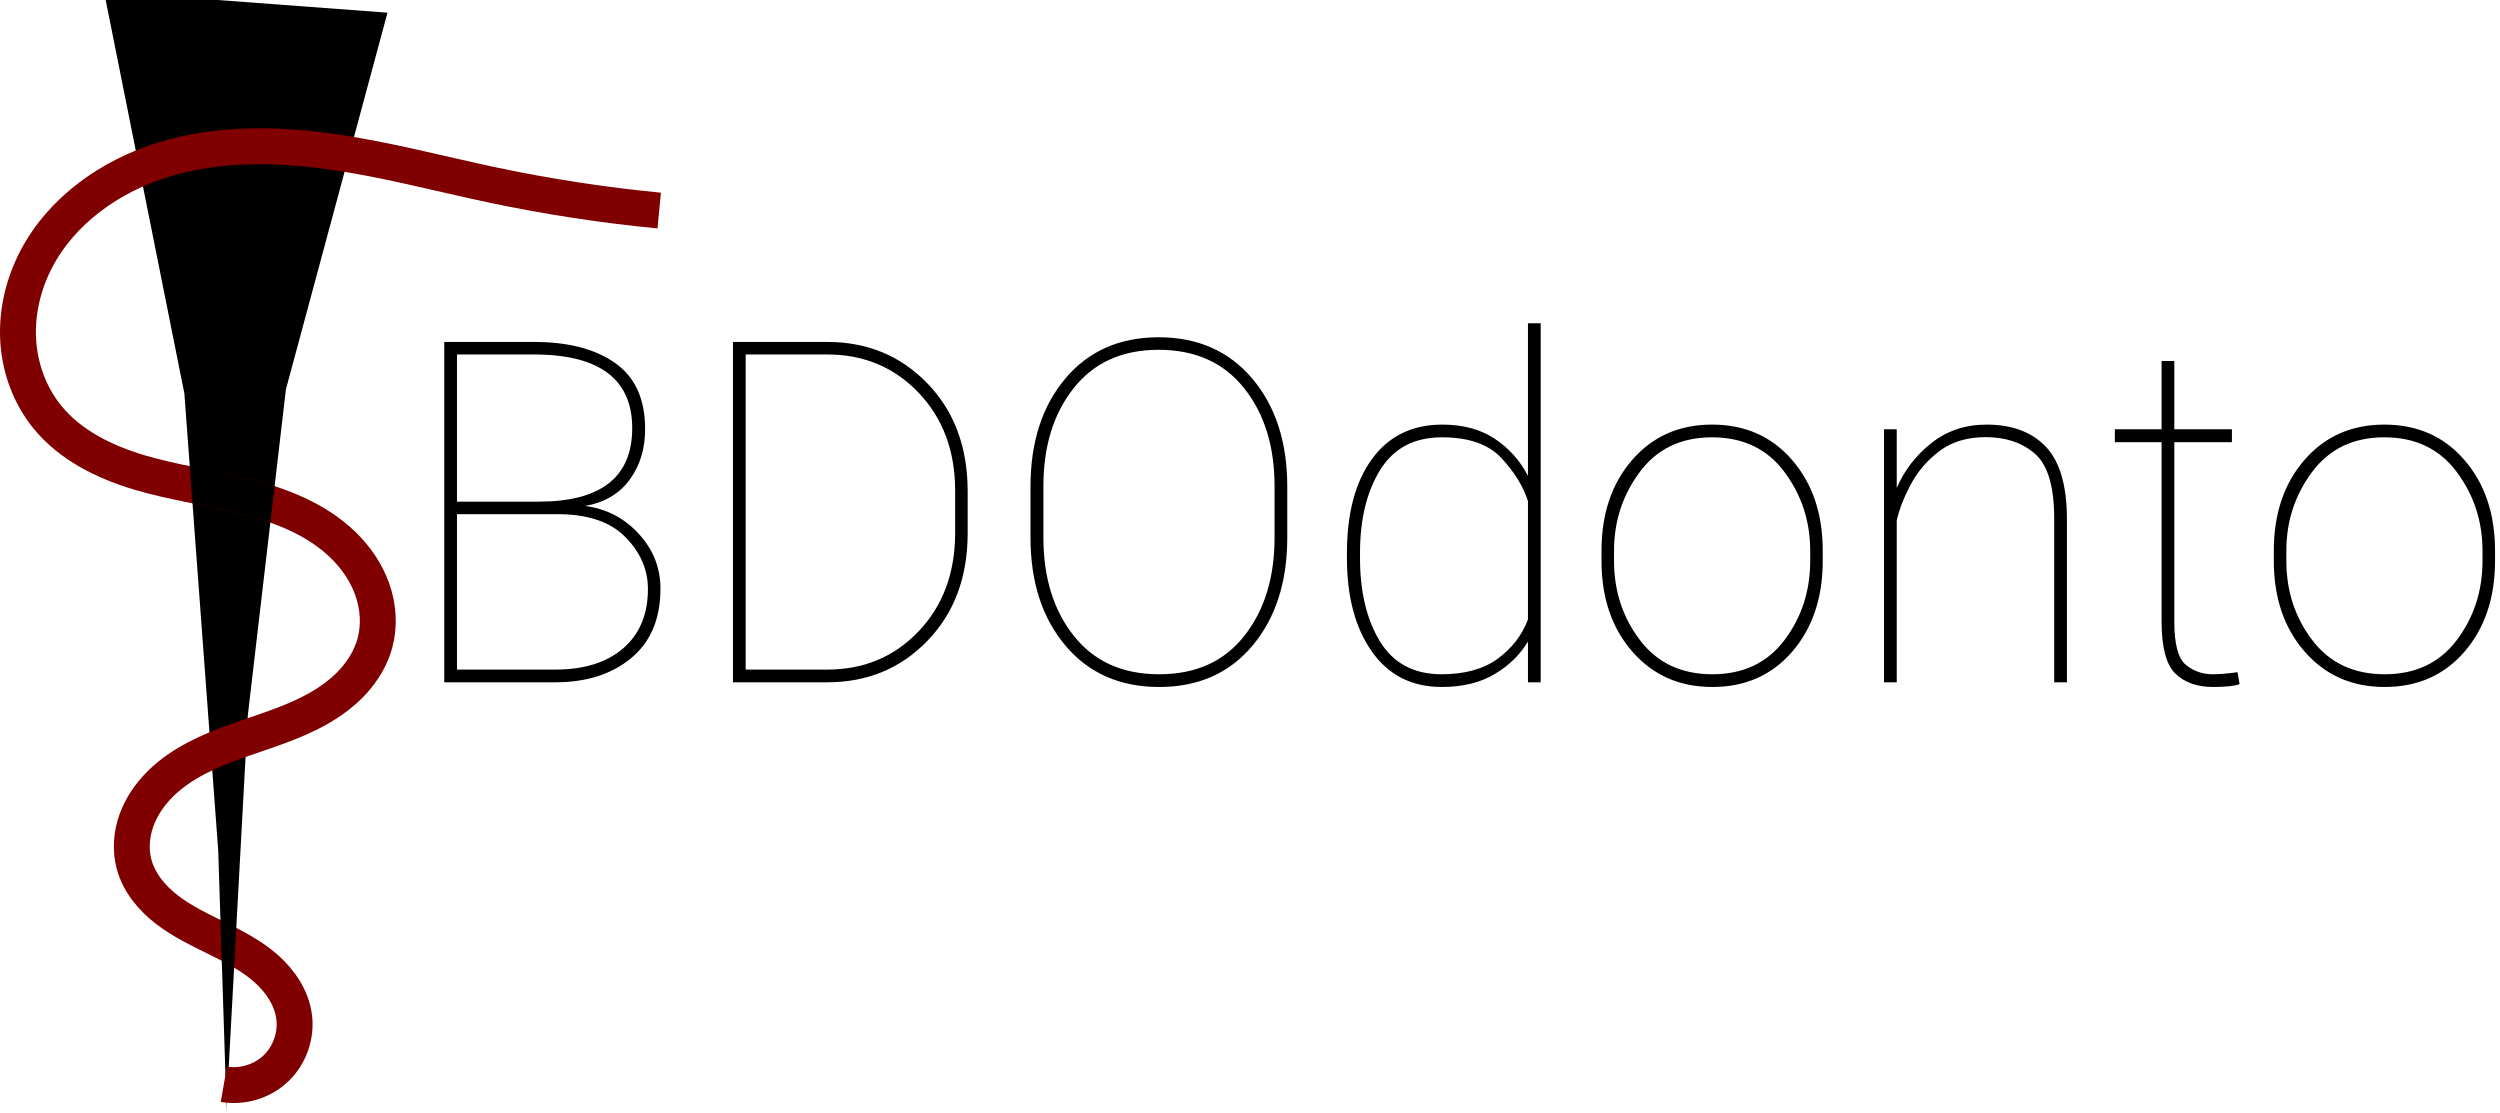
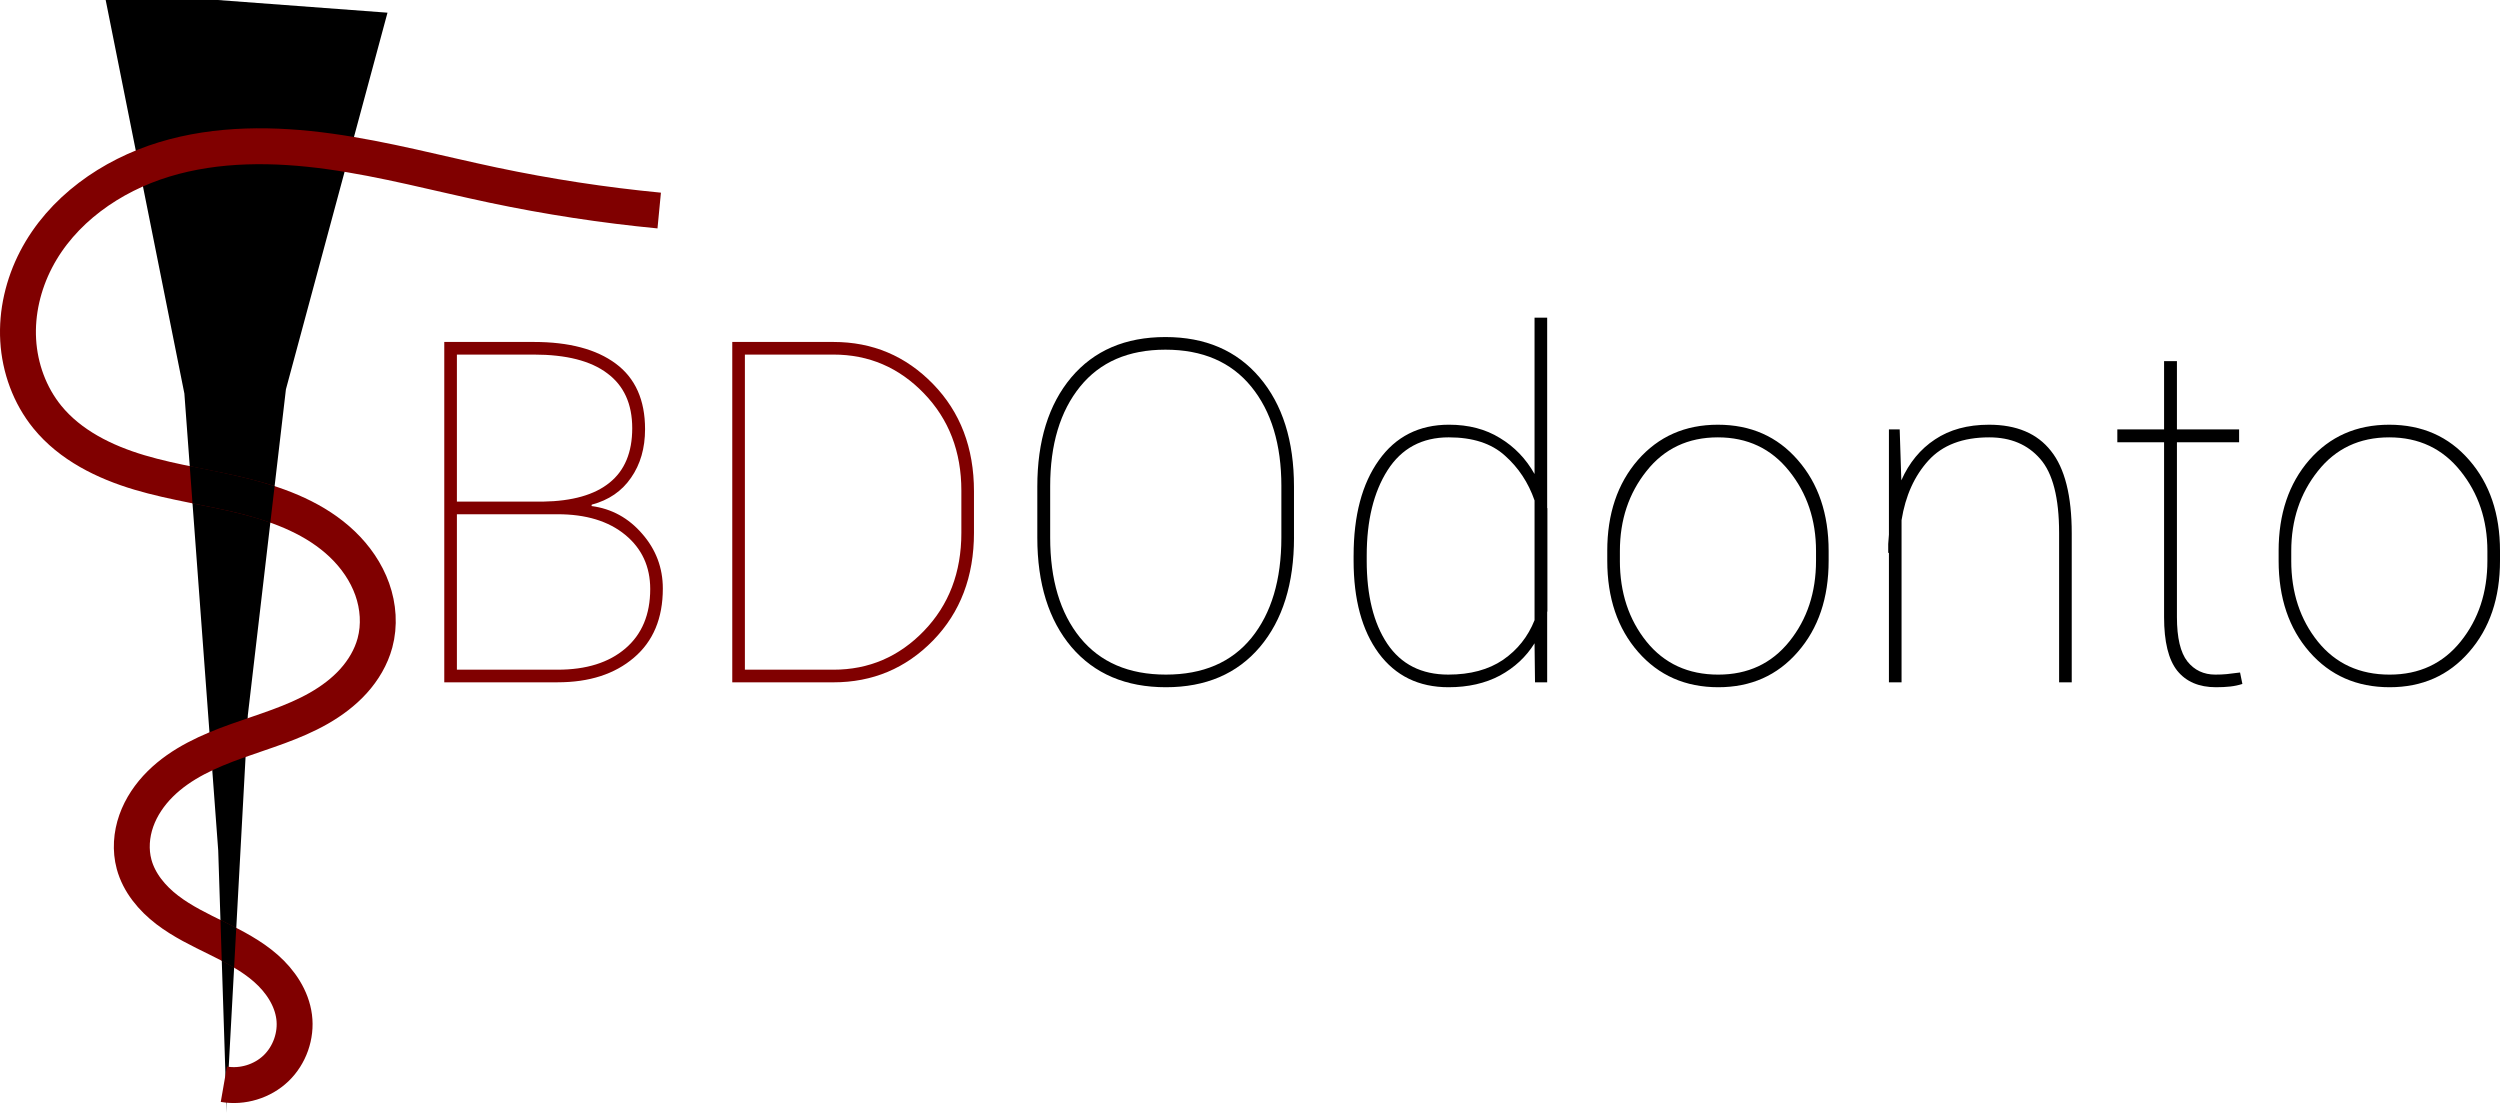
<svg xmlns="http://www.w3.org/2000/svg" width="58.95mm" height="26.242mm" viewBox="0 0 208.876 92.983" id="svg2" version="1.1">
  <defs id="defs4" />
  <g id="layer1" transform="translate(-480.4402,-563.7784)">
    <path style="font-style:normal;font-variant:normal;font-weight:normal;font-stretch:normal;font-size:80px;line-height:125%;font-family:Dyuthi;-inkscape-font-specification:Dyuthi;letter-spacing:0px;word-spacing:0px;display:inline;fill:#000000;fill-opacity:1;fill-rule:evenodd;stroke:none;stroke-width:1px;stroke-linecap:butt;stroke-linejoin:miter;stroke-opacity:1" d="m 489.127,563.07 6.717,33.588 2.828,38.184 0.707,21.92 0,-0.707 1.768,-32.527 3.182,-27.223 8.486,-31.467 -23.688,-1.768 z" id="path4157-7-1" />
    <path style="font-style:normal;font-variant:normal;font-weight:normal;font-stretch:normal;font-size:80px;line-height:125%;font-family:Dyuthi;-inkscape-font-specification:Dyuthi;letter-spacing:0px;word-spacing:0px;display:inline;fill:none;fill-opacity:1;fill-rule:evenodd;stroke:#800000;stroke-width:3;stroke-linecap:butt;stroke-linejoin:round;stroke-miterlimit:4;stroke-dasharray:none;stroke-dashoffset:0;stroke-opacity:1" d="m 499.142,654.367 c 1.552,0.27 3.22,-0.239 4.358,-1.329 1.138,-1.09 1.718,-2.734 1.517,-4.296 -0.205,-1.587 -1.162,-3.001 -2.363,-4.058 -1.201,-1.057 -2.641,-1.8 -4.075,-2.508 -1.435,-0.708 -2.893,-1.399 -4.163,-2.372 -1.27,-0.973 -2.356,-2.268 -2.773,-3.812 -0.321,-1.19 -0.226,-2.474 0.184,-3.636 0.41,-1.162 1.125,-2.204 1.998,-3.073 1.748,-1.737 4.073,-2.76 6.394,-3.59 2.321,-0.83 4.715,-1.516 6.856,-2.737 1.07,-0.611 2.072,-1.356 2.898,-2.27 0.826,-0.914 1.474,-2.003 1.795,-3.193 0.396,-1.466 0.282,-3.05 -0.227,-4.481 -0.509,-1.431 -1.4,-2.711 -2.498,-3.761 -2.195,-2.099 -5.133,-3.246 -8.078,-3.991 -2.945,-0.746 -5.974,-1.143 -8.885,-2.01 -2.911,-0.868 -5.771,-2.275 -7.688,-4.631 -1.467,-1.804 -2.3,-4.096 -2.433,-6.418 -0.133,-2.322 0.422,-4.666 1.491,-6.731 2.139,-4.13 6.252,-7.014 10.702,-8.37 4.449,-1.356 9.22,-1.311 13.827,-0.672 4.607,0.639 9.112,1.855 13.663,2.816 4.58,0.967 9.215,1.677 13.875,2.125 l 0,0" id="path5615-5-4" />
    <path style="color:#000000;font-style:normal;font-variant:normal;font-weight:normal;font-stretch:normal;font-size:80px;line-height:125%;font-family:Dyuthi;-inkscape-font-specification:Dyuthi;text-indent:0;text-align:start;text-decoration:none;text-decoration-line:none;text-decoration-style:solid;text-decoration-color:#000000;letter-spacing:0px;word-spacing:0px;text-transform:none;direction:ltr;block-progression:tb;writing-mode:lr-tb;baseline-shift:baseline;text-anchor:start;white-space:normal;clip-rule:nonzero;display:inline;overflow:visible;visibility:visible;opacity:1;isolation:auto;mix-blend-mode:normal;color-interpolation:sRGB;color-interpolation-filters:linearRGB;solid-color:#000000;solid-opacity:1;fill:#000000;fill-opacity:1;fill-rule:evenodd;stroke:none;stroke-width:3;stroke-linecap:butt;stroke-linejoin:round;stroke-miterlimit:4;stroke-dasharray:none;stroke-dashoffset:0;stroke-opacity:1;color-rendering:auto;image-rendering:auto;shape-rendering:auto;text-rendering:auto;enable-background:accumulate" d="m 496.293,602.715 0.231,3.121 c 1.391,0.279 2.758,0.544 4.074,0.877 0.828,0.21 1.64,0.456 2.428,0.738 l 0.357,-3.053 c -0.683,-0.223 -1.369,-0.422 -2.049,-0.594 -1.71,-0.433 -3.398,-0.753 -5.041,-1.09 z" id="path9125" />
    <path style="color:#000000;font-style:normal;font-variant:normal;font-weight:normal;font-stretch:normal;font-size:80px;line-height:125%;font-family:Dyuthi;-inkscape-font-specification:Dyuthi;text-indent:0;text-align:start;text-decoration:none;text-decoration-line:none;text-decoration-style:solid;text-decoration-color:#000000;letter-spacing:0px;word-spacing:0px;text-transform:none;direction:ltr;block-progression:tb;writing-mode:lr-tb;baseline-shift:baseline;text-anchor:start;white-space:normal;clip-rule:nonzero;display:inline;overflow:visible;visibility:visible;opacity:1;isolation:auto;mix-blend-mode:normal;color-interpolation:sRGB;color-interpolation-filters:linearRGB;solid-color:#000000;solid-opacity:1;fill:#000000;fill-opacity:1;fill-rule:evenodd;stroke:none;stroke-width:3;stroke-linecap:butt;stroke-linejoin:round;stroke-miterlimit:4;stroke-dasharray:none;stroke-dashoffset:0;stroke-opacity:1;color-rendering:auto;image-rendering:auto;shape-rendering:auto;text-rendering:auto;enable-background:accumulate" d="m 498.859,640.635 0.109,3.42 c 0.357,0.187 0.699,0.379 1.031,0.576 l 0.18,-3.328 c -0.315,-0.162 -0.63,-0.321 -0.938,-0.473 -0.133,-0.066 -0.252,-0.13 -0.383,-0.195 z" id="path9121" />
-     <text xml:space="preserve" style="font-style:normal;font-variant:normal;font-weight:normal;font-stretch:normal;font-size:40px;line-height:125%;font-family:sans-serif;-inkscape-font-specification:Dyuthi;letter-spacing:0px;word-spacing:0px;display:inline;fill:#000000;fill-opacity:1;stroke:none;stroke-width:1px;stroke-linecap:butt;stroke-linejoin:miter;stroke-opacity:1" x="513.652" y="620.787" id="text4355-7">
-       <tspan id="tspan4357-3" x="513.652" y="620.787" style="font-style:normal;font-variant:normal;font-weight:200;font-stretch:normal;font-family:Roboto;-inkscape-font-specification:'Roboto Ultra-Light';fill:#000000">BDOdonto</tspan>
-     </text>
+     <g style="font-style:normal;font-variant:normal;font-weight:normal;font-stretch:normal;font-size:40px;line-height:125%;font-family:sans-serif;-inkscape-font-specification:Dyuthi;letter-spacing:0px;word-spacing:0px;display:inline;fill:#000000;fill-opacity:1;stroke:none;stroke-width:1px;stroke-linecap:butt;stroke-linejoin:miter;stroke-opacity:1" id="text4355-7">
+       <path d="m 517.559,620.787 0,-28.438 7.48,0 q 4.414,0 6.855,1.816 2.441,1.816 2.441,5.469 0,2.383 -1.172,4.062 -1.152,1.68 -3.281,2.246 l -0.019,0.117 q 2.52,0.332 4.238,2.324 1.719,1.973 1.719,4.57 0,3.73 -2.422,5.781 -2.402,2.051 -6.367,2.051 l -9.473,0 z m 1.055,-14.043 0,12.988 8.418,0 q 3.594,0 5.664,-1.777 2.07,-1.777 2.07,-4.961 0,-2.812 -2.09,-4.531 -2.09,-1.719 -5.645,-1.719 l -8.418,0 z m 0,-1.055 7.188,0 q 3.691,-0.059 5.566,-1.582 1.895,-1.523 1.895,-4.551 0,-3.047 -2.09,-4.59 -2.07,-1.562 -6.133,-1.562 l -6.426,0 0,12.285 z" style="font-style:normal;font-variant:normal;font-weight:200;font-stretch:normal;font-family:Roboto;-inkscape-font-specification:'Roboto Ultra-Light';fill:#800000" id="path4140" />
+       <path d="m 541.621,620.787 0,-28.438 8.457,0 q 4.902,0 8.32,3.516 3.418,3.516 3.418,8.965 l 0,3.477 q 0,5.469 -3.418,8.984 -3.418,3.496 -8.32,3.496 l -8.457,0 z m 1.055,-27.383 0,26.328 7.402,0 q 4.434,0 7.559,-3.242 3.125,-3.242 3.125,-8.184 l 0,-3.535 q 0,-4.883 -3.125,-8.125 -3.125,-3.242 -7.559,-3.242 l -7.402,0 z" style="font-style:normal;font-variant:normal;font-weight:200;font-stretch:normal;font-family:Roboto;-inkscape-font-specification:'Roboto Ultra-Light';fill:#800000" id="path4142" />
+       <path d="m 588.555,608.697 q 0,5.762 -2.852,9.141 -2.852,3.359 -7.852,3.359 -5.02,0 -7.891,-3.359 -2.852,-3.379 -2.852,-9.141 l 0,-4.258 q 0,-5.742 2.832,-9.121 2.852,-3.379 7.871,-3.379 5,0 7.871,3.379 2.871,3.379 2.871,9.121 l 0,4.258 z m -1.055,-4.297 q 0,-5.234 -2.52,-8.32 -2.52,-3.086 -7.168,-3.086 -4.629,0 -7.129,3.086 -2.5,3.086 -2.5,8.32 l 0,4.297 q 0,5.273 2.5,8.359 2.52,3.086 7.168,3.086 4.648,0 7.148,-3.066 2.5,-3.086 2.5,-8.379 l 0,-4.297 z" style="font-style:normal;font-variant:normal;font-weight:200;font-stretch:normal;font-family:Roboto;-inkscape-font-specification:'Roboto Ultra-Light';fill:#000000" id="path4144" />
+       <path d="m 593.535,610.201 q 0,-5.02 2.109,-7.969 2.109,-2.969 5.859,-2.969 2.461,0 4.258,1.113 1.816,1.094 2.891,3.008 l 0,-13.066 1.055,0 0,15.84 q 0,0.039 0,0.059 0,0.019 0.019,0.019 l 0,8.613 q -0.019,0.039 -0.019,0.059 0,0.019 0,0.039 l 0,5.84 -1.016,0 -0.039,-3.262 q -1.055,1.699 -2.891,2.695 -1.836,0.977 -4.297,0.977 -3.73,0 -5.84,-2.852 -2.09,-2.852 -2.09,-7.734 l 0,-0.41 z m 1.094,0.41 q 0,4.375 1.719,6.953 1.738,2.578 5.098,2.578 2.754,0 4.57,-1.23 1.816,-1.25 2.637,-3.32 l 0,-10 q -0.781,-2.246 -2.48,-3.75 -1.68,-1.523 -4.688,-1.523 -3.359,0 -5.117,2.754 -1.738,2.734 -1.738,7.129 l 0,0.41 z" style="font-style:normal;font-variant:normal;font-weight:200;font-stretch:normal;font-family:Roboto;-inkscape-font-specification:'Roboto Ultra-Light';fill:#000000" id="path4146" />
+       <path d="m 614.727,609.811 q 0,-4.648 2.559,-7.598 2.578,-2.949 6.68,-2.949 4.121,0 6.68,2.949 2.578,2.949 2.578,7.598 l 0,0.82 q 0,4.668 -2.578,7.617 -2.559,2.949 -6.641,2.949 -4.121,0 -6.699,-2.949 -2.578,-2.949 -2.578,-7.617 l 0,-0.82 z m 1.055,0.82 q 0,3.984 2.227,6.758 2.227,2.754 5.996,2.754 3.711,0 5.938,-2.773 2.227,-2.773 2.227,-6.738 l 0,-0.82 q 0,-3.887 -2.246,-6.68 -2.246,-2.812 -5.957,-2.812 -3.73,0 -5.957,2.812 -2.227,2.793 -2.227,6.68 l 0,0.82 z" style="font-style:normal;font-variant:normal;font-weight:200;font-stretch:normal;font-family:Roboto;-inkscape-font-specification:'Roboto Ultra-Light';fill:#000000" id="path4148" />
+       <path d="m 639.16,599.654 0.137,4.258 q 0.977,-2.207 2.812,-3.418 1.836,-1.23 4.512,-1.23 3.457,0 5.176,2.188 1.738,2.168 1.738,6.895 l 0,12.441 -1.055,0 0,-12.48 q 0,-4.395 -1.582,-6.191 -1.562,-1.797 -4.258,-1.797 -3.32,0 -5.078,1.934 -1.758,1.934 -2.246,4.98 l 0,13.555 -1.055,0 0,-10.82 -0.059,0 q 0,-0.371 0,-0.742 0.019,-0.391 0.059,-0.781 l 0,-8.789 0.898,0 z" style="font-style:normal;font-variant:normal;font-weight:200;font-stretch:normal;font-family:Roboto;-inkscape-font-specification:'Roboto Ultra-Light';fill:#000000" id="path4150" />
+       <path d="m 662.324,593.951 0,5.703 5.195,0 0,1.074 -5.195,0 0,14.609 q 0,2.598 0.879,3.711 0.879,1.094 2.324,1.094 0.527,0 0.938,-0.039 0.41,-0.039 1.133,-0.137 l 0.195,0.957 q -0.488,0.156 -1.016,0.215 -0.527,0.059 -1.191,0.059 -2.129,0 -3.242,-1.387 -1.094,-1.387 -1.094,-4.473 l 0,-14.609 -3.906,0 0,-1.074 3.906,0 0,-5.703 1.074,0 z" style="font-style:normal;font-variant:normal;font-weight:200;font-stretch:normal;font-family:Roboto;-inkscape-font-specification:'Roboto Ultra-Light';fill:#000000" id="path4152" />
+       <path d="m 670.82,609.811 q 0,-4.648 2.559,-7.598 2.578,-2.949 6.68,-2.949 4.121,0 6.68,2.949 2.578,2.949 2.578,7.598 l 0,0.82 q 0,4.668 -2.578,7.617 -2.559,2.949 -6.641,2.949 -4.121,0 -6.699,-2.949 -2.578,-2.949 -2.578,-7.617 l 0,-0.82 z m 1.055,0.82 q 0,3.984 2.227,6.758 2.227,2.754 5.996,2.754 3.711,0 5.938,-2.773 2.227,-2.773 2.227,-6.738 l 0,-0.82 q 0,-3.887 -2.246,-6.68 -2.246,-2.812 -5.957,-2.812 -3.73,0 -5.957,2.812 -2.227,2.793 -2.227,6.68 l 0,0.82 z" style="font-style:normal;font-variant:normal;font-weight:200;font-stretch:normal;font-family:Roboto;-inkscape-font-specification:'Roboto Ultra-Light';fill:#000000" id="path4154" />
+     </g>
  </g>
</svg>
